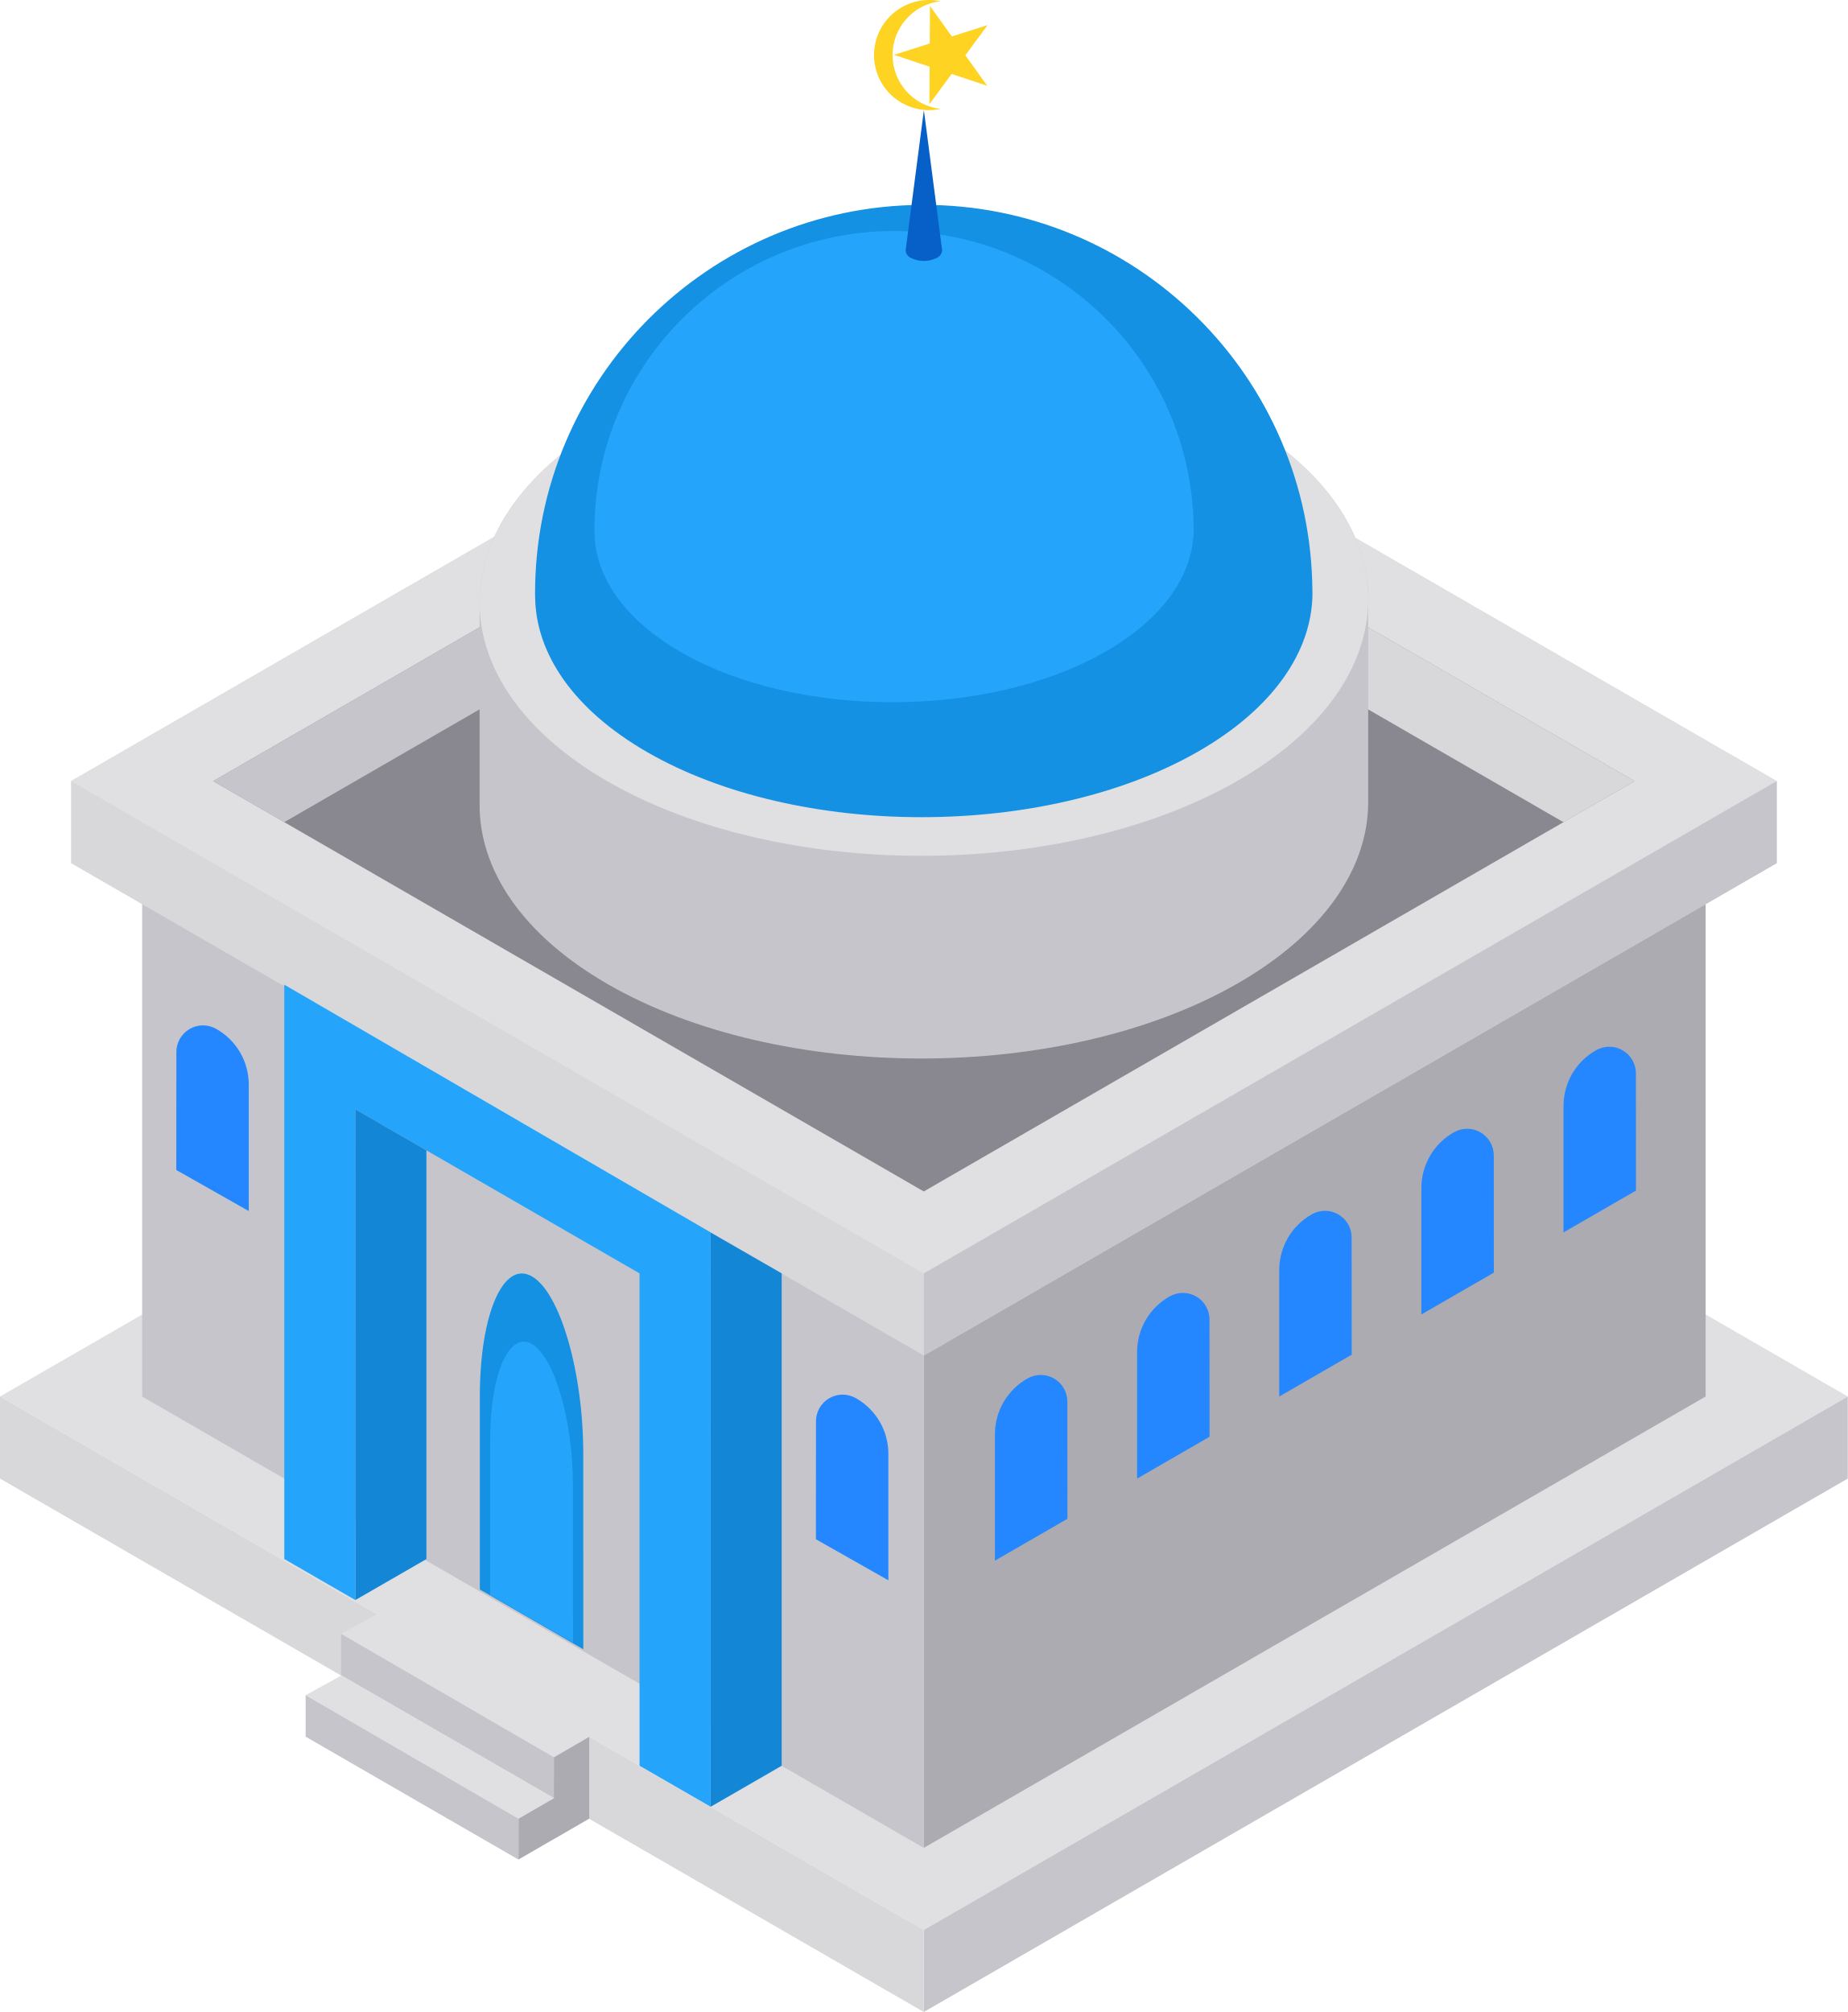
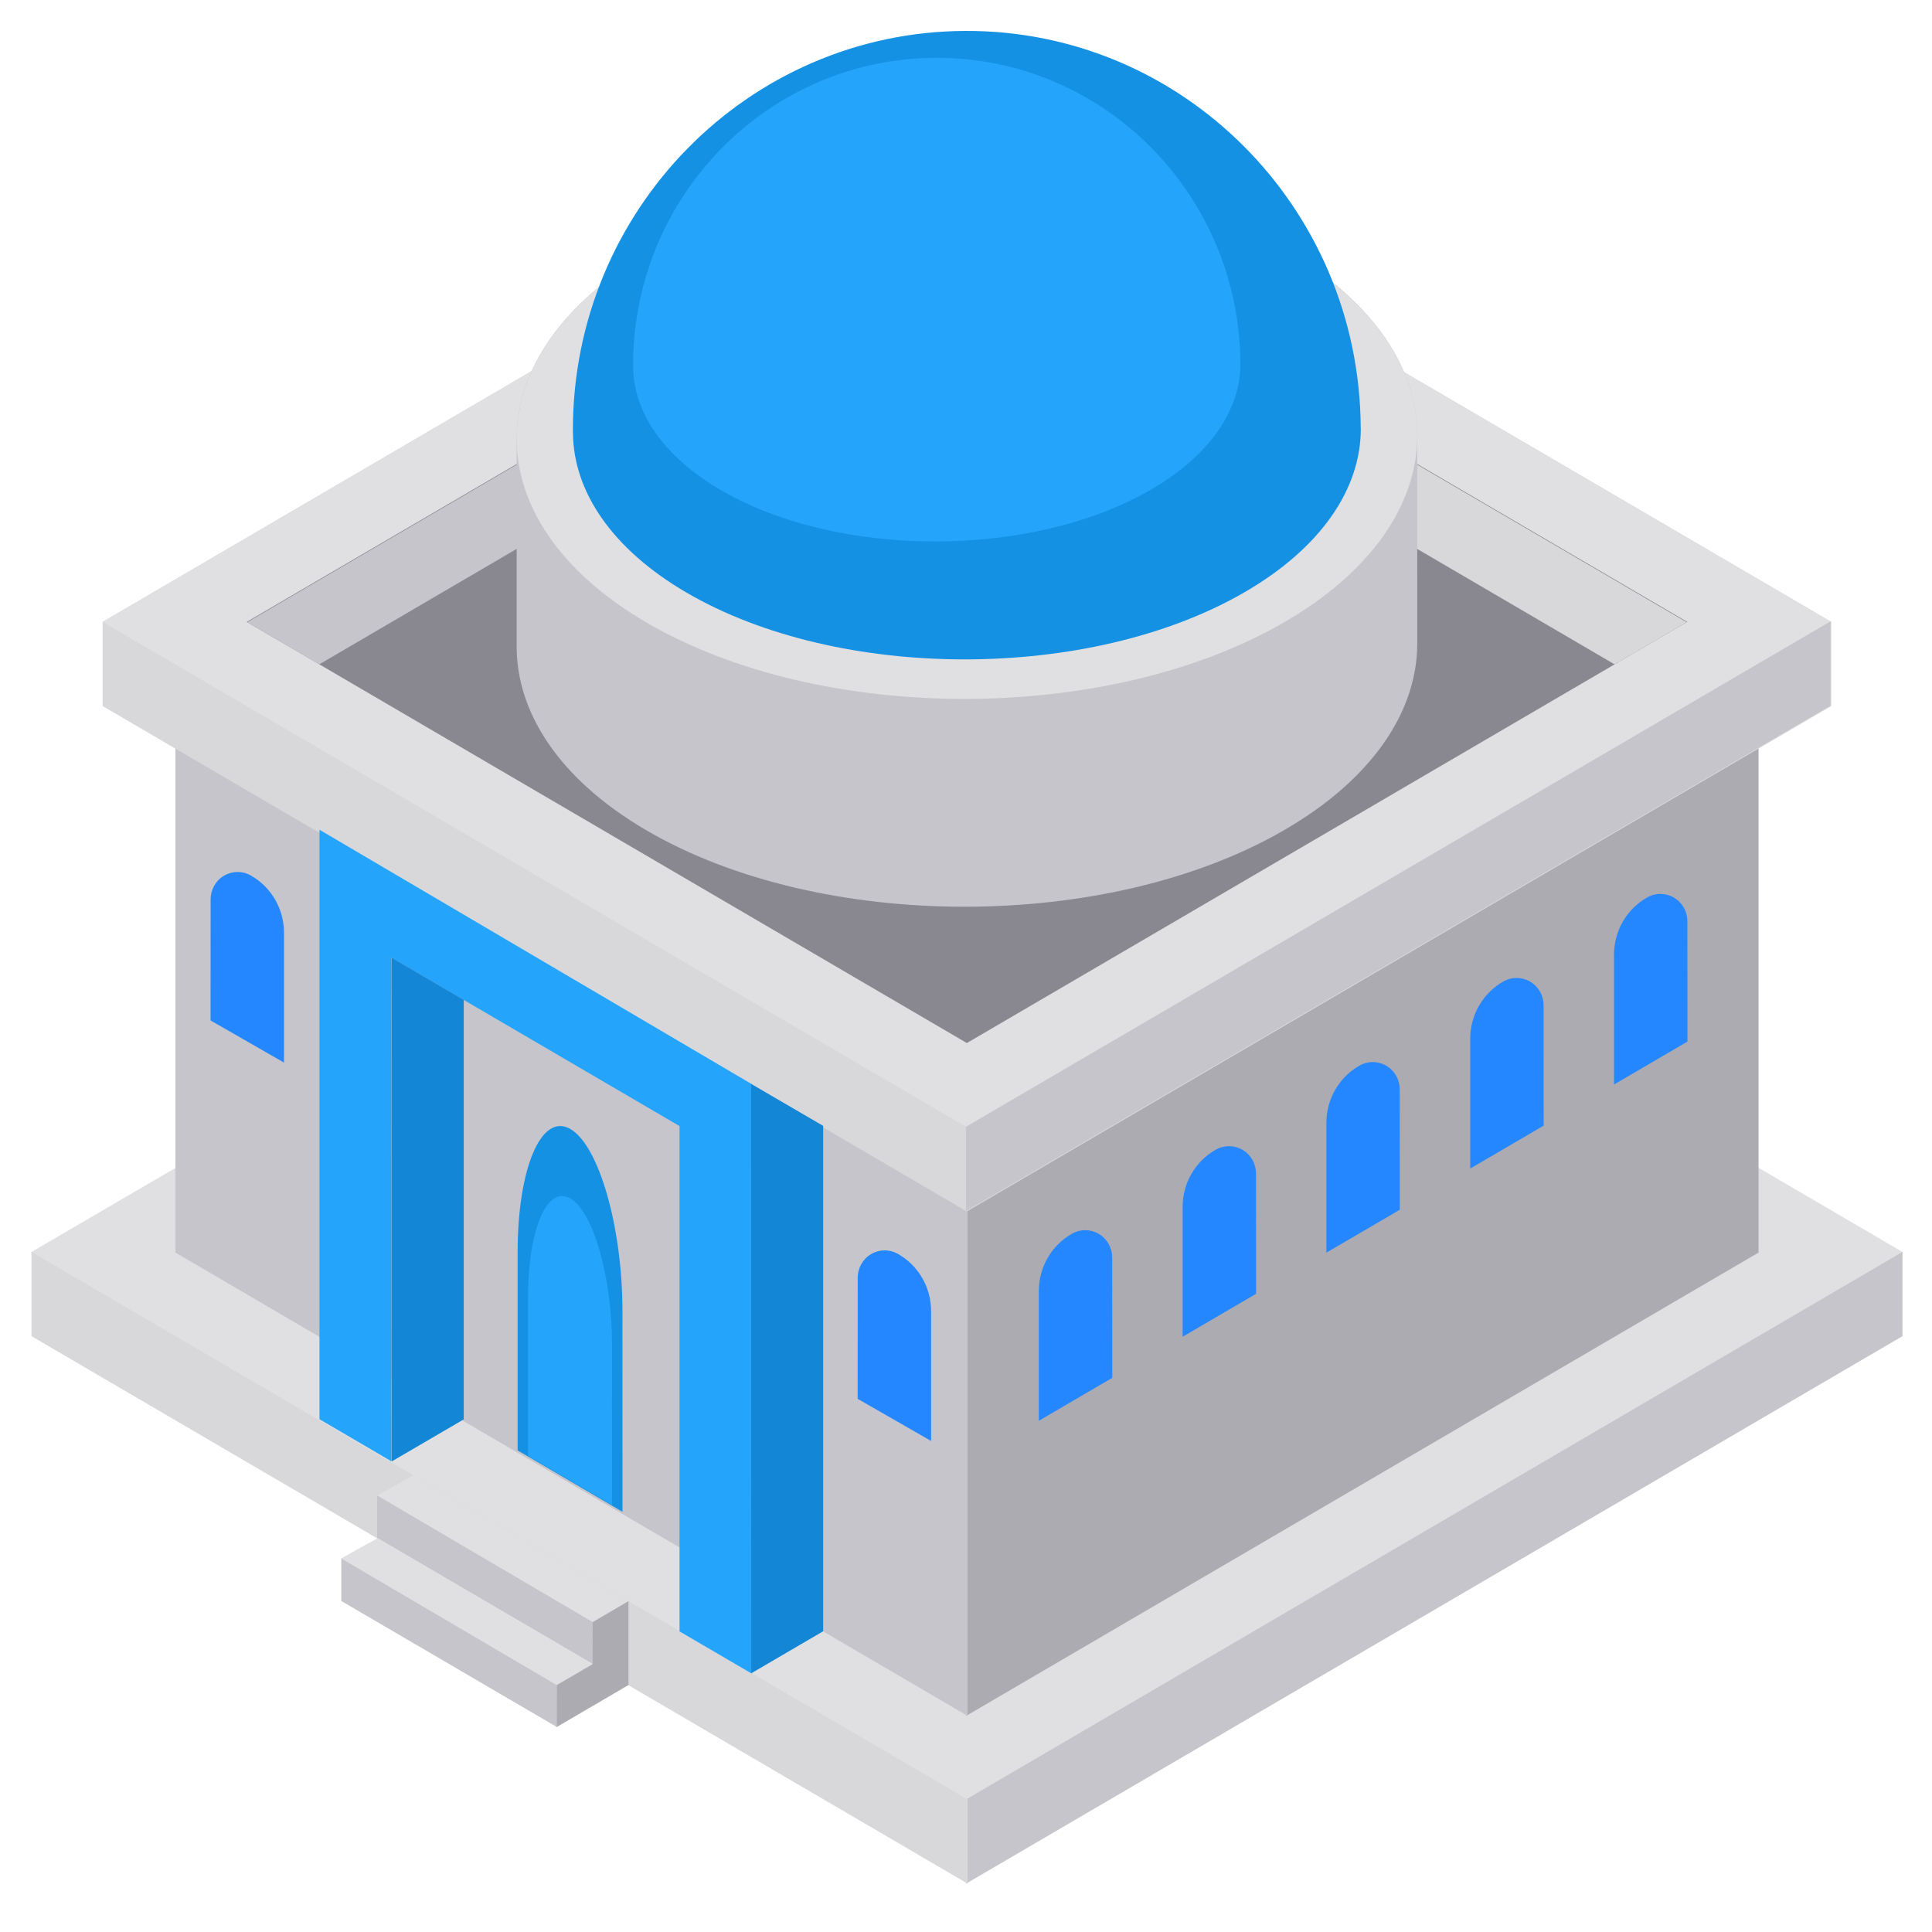
- <svg xmlns="http://www.w3.org/2000/svg" width="441.704" height="481.007" viewBox="0 0 441.704 481.007">
+ <svg xmlns="http://www.w3.org/2000/svg" version="1.1" width="1080" height="1080" viewBox="0 0 1080 1080" xml:space="preserve">
  <defs>
-     <style>.a{fill:#e0e0e2;}.b{fill:#c6c5cb;}.c{fill:#d8d8da;}.d{fill:#acabb1;}.e{fill:#898890;}.f{fill:#24a5fb;}.g{fill:#1387d5;}.h{fill:#1591e4;}.i{fill:#2487ff;}.j{fill:#0660c8;}.k{fill:#fed322;}</style>
-   </defs>
-   <g transform="translate(-20.918)">
-     <path class="a" d="M20.918,347.168,241.743,474.693,462.622,347.168,241.939,219.757Z" transform="translate(0 -13.302)" />
-     <path class="b" d="M476.85,355.377v19.617L255.971,502.519V482.9Z" transform="translate(-14.228 -21.512)" />
-     <path class="c" d="M20.918,355.377v19.617L241.743,502.519V482.9Z" transform="translate(0 -21.512)" />
-     <path class="d" d="M255.971,454.437l186.9-107.908V209.212l-186.9,107.893Z" transform="translate(-14.228 -12.664)" />
-     <path class="b" d="M57.084,209.212V346.529L243.932,454.437V317.105Z" transform="translate(-2.189 -12.664)" />
-     <path class="c" d="M39,191.187V210.8L242.837,328.52,446.729,210.8V191.187L242.863,73.487Z" transform="translate(-1.095 -4.448)" />
-     <path class="a" d="M39,191.187l203.837,117.7,203.892-117.7L242.863,73.487Z" transform="translate(-1.095 -4.448)" />
-     <path class="e" d="M75.167,192.452l169.859,98.1,169.914-98.1L245.053,94.368Z" transform="translate(-3.284 -5.712)" />
-     <path class="b" d="M92.142,202.268l152.884-88.3.026-19.6L75.167,192.452Z" transform="translate(-3.284 -5.712)" />
-     <path class="c" d="M425.885,192.452l-17,9.816-152.911-88.3.026-19.6" transform="translate(-14.228 -5.712)" />
-     <path class="f" d="M195.163,447.1l-.01-137.312-101.9-59.215V387.883l16.987,9.808-.01-117.324,67.947,39.23v117.7Z" transform="translate(-4.379 -15.168)" />
-     <g transform="translate(105.85 265.198)">
-       <path class="g" d="M201.722,313.627l.026,137.3,16.97-9.8V323.409Z" transform="translate(-116.794 -284.183)" />
-       <path class="g" d="M111.332,399.61l16.989-9.794V292.1l-17-9.816Z" transform="translate(-111.322 -282.286)" />
-     </g>
-     <path class="h" d="M167.737,367.212c0-19.609-5.556-38.736-12.359-42.5s-12.367,9.193-12.367,28.8v46.1l24.735,14.3Z" transform="translate(-7.391 -19.616)" />
-     <path class="f" d="M165.433,375.979c0-15.7-4.449-31.02-9.9-34.038s-9.9,7.363-9.9,23.067V401.93l19.809,11.456Z" transform="translate(-7.549 -20.667)" />
-     <g transform="translate(63.061 245.126)">
-       <path class="i" d="M245.848,369.037v30.247l-17.323-9.813.017-28.221a6.361,6.361,0,0,1,9.447-5.559h0A15.259,15.259,0,0,1,245.848,369.037Z" transform="translate(-75.628 -266.608)" />
-       <path class="i" d="M83.1,275.074v30.247l-17.323-9.813.017-28.221a6.361,6.361,0,0,1,9.447-5.559h0A15.258,15.258,0,0,1,83.1,275.074Z" transform="translate(-65.776 -260.921)" />
-       <path class="i" d="M274.083,364.031v30.247l17.323-10-.017-28.035a6.361,6.361,0,0,0-9.447-5.559h0A15.264,15.264,0,0,0,274.083,364.031Z" transform="translate(-78.385 -266.305)" />
-       <path class="i" d="M310.25,343.151V373.4l17.323-10-.017-28.035a6.361,6.361,0,0,0-9.447-5.559h0A15.258,15.258,0,0,0,310.25,343.151Z" transform="translate(-80.575 -265.042)" />
-       <path class="i" d="M346.416,322.27v30.247l17.323-10-.017-28.038a6.361,6.361,0,0,0-9.447-5.559h0A15.263,15.263,0,0,0,346.416,322.27Z" transform="translate(-82.764 -263.777)" />
-       <path class="i" d="M382.583,301.389v30.247l17.323-10-.017-28.037a6.361,6.361,0,0,0-9.447-5.559h0A15.261,15.261,0,0,0,382.583,301.389Z" transform="translate(-84.953 -262.513)" />
-       <path class="i" d="M418.749,280.508v30.247l17.323-9.995-.017-28.039a6.361,6.361,0,0,0-9.447-5.559h0A15.264,15.264,0,0,0,418.749,280.508Z" transform="translate(-87.142 -261.25)" />
-     </g>
-     <path class="a" d="M116.238,410.772l-8.536,4.7,50.887,29.524,8.437-4.9Z" transform="translate(-5.253 -24.865)" />
-     <path class="b" d="M107.7,415.773v9.851L158.575,455l.014-9.7Z" transform="translate(-5.253 -25.168)" />
-     <path class="a" d="M107.231,426.373l-8.545,4.7,50.887,29.525,8.447-4.9Z" transform="translate(-4.708 -25.809)" />
-     <path class="b" d="M98.686,431.372V441.3l50.873,29.372.014-9.778Z" transform="translate(-4.708 -26.112)" />
-     <path class="d" d="M161.321,446.883l-.007,9.764-8.464,4.892-.014,9.778,8.461-4.9.009-.079v.093l8.451-4.9V441.986Z" transform="translate(-7.985 -26.755)" />
-     <path class="b" d="M355.366,148.942v-.064h0c.131-15.615-10.034-31.22-30.537-43.06-41.078-23.717-108.752-23.717-150.386,0-20.832,11.867-31.342,27.519-31.493,43.172v48.446c-.156,15.634,10.023,31.27,30.579,43.138,41.131,23.747,108.8,23.747,150.386,0,20.781-11.868,31.279-27.5,31.453-43.138h0v-.014C355.366,197.418,355.366,148.951,355.366,148.942Z" transform="translate(-7.387 -5.329)" />
-     <path class="a" d="M173.526,192.118c-41.131-23.747-40.719-62.58.915-86.3s109.307-23.717,150.386,0,40.667,62.551-.915,86.3S214.655,215.864,173.526,192.118Z" transform="translate(-7.387 -5.329)" />
-     <path class="h" d="M342.9,144.976c-.051,13.76-9.242,27.539-27.522,37.97-36.372,20.777-95.579,20.777-131.56,0-17.685-10.21-26.588-23.6-26.74-37.053-.017-.238-.017-.476-.017-.7a92.912,92.912,0,0,1,185.822-.73C342.9,144.636,342.9,144.806,342.9,144.976Z" transform="translate(-8.241 -3.165)" />
-     <path class="f" d="M315.413,130.155c-.039,10.608-7.124,21.227-21.214,29.267-28.037,16.015-73.674,16.015-101.409,0-13.632-7.87-20.494-18.19-20.611-28.561-.013-.183-.013-.367-.013-.537a71.619,71.619,0,0,1,143.235-.563C315.413,129.894,315.413,130.025,315.413,130.155Z" transform="translate(-9.155 -3.554)" />
-     <path class="j" d="M255.718,28.031,251.35,61.579a2.128,2.128,0,0,0,1.258,1.774,6.891,6.891,0,0,0,6.185,0,2.187,2.187,0,0,0,1.294-1.774h0Z" transform="translate(-13.949 -1.697)" />
-     <g transform="translate(229.846)">
-       <path class="k" d="M247.74,13.167A12.968,12.968,0,0,1,259.211.288a13.166,13.166,0,1,0-2.737,26.045,13.257,13.257,0,0,0,2.737-.288A12.968,12.968,0,0,1,247.74,13.167Z" transform="translate(-243.308)" />
-       <path class="k" d="M257,1.523l5.225,7.286,8.544-2.719-5.315,7.221,5.225,7.287-8.51-2.823L256.859,25l.054-8.965L248.4,13.207l8.544-2.719Z" transform="translate(-243.616 -0.092)" />
-     </g>
-     <path class="b" d="M255.971,316.473V336.1L459.863,218.388V198.771Z" transform="translate(-14.228 -12.032)" />
+ </defs>
+   <rect x="0" y="0" width="100%" height="100%" fill="transparent" />
+   <g transform="matrix(1 0 0 1 540 540)" id="87868f3a-0ce1-4561-9672-5c1284b013c2">
+ </g>
+   <g transform="matrix(1 0 0 1 540 540)" id="38d144ac-f09a-46f2-8853-1a1bb733ac64">
+     <rect style="stroke: none; stroke-width: 1; stroke-dasharray: none; stroke-linecap: butt; stroke-dashoffset: 0; stroke-linejoin: miter; stroke-miterlimit: 4; fill: rgb(255,255,255); fill-rule: nonzero; opacity: 1; visibility: hidden;" vector-effect="non-scaling-stroke" x="-540" y="-540" rx="0" ry="0" width="1080" height="1080" />
+   </g>
+   <g transform="matrix(2.37 0 0 2.4 540.55 700.28)">
+     <path style="stroke: none; stroke-width: 1; stroke-dasharray: none; stroke-linecap: butt; stroke-dashoffset: 0; stroke-linejoin: miter; stroke-miterlimit: 4; fill: rgb(224,224,226); fill-rule: nonzero; opacity: 1;" vector-effect="non-scaling-stroke" transform=" translate(-241.77, -347.23)" d="M 20.918 347.168 L 241.743 474.693 L 462.622 347.168 L 241.939 219.757 Z" stroke-linecap="round" />
+   </g>
+   <g transform="matrix(2.37 0 0 2.4 801.76 876.41)">
+     <path style="stroke: none; stroke-width: 1; stroke-dasharray: none; stroke-linecap: butt; stroke-dashoffset: 0; stroke-linejoin: miter; stroke-miterlimit: 4; fill: rgb(198,197,203); fill-rule: nonzero; opacity: 1;" vector-effect="non-scaling-stroke" transform=" translate(-366.41, -428.95)" d="M 476.85 355.377 L 476.85 374.994 L 255.971 502.519 L 255.971 482.9 Z" stroke-linecap="round" />
+   </g>
+   <g transform="matrix(2.37 0 0 2.4 279.27 876.41)">
+     <path style="stroke: none; stroke-width: 1; stroke-dasharray: none; stroke-linecap: butt; stroke-dashoffset: 0; stroke-linejoin: miter; stroke-miterlimit: 4; fill: rgb(216,216,218); fill-rule: nonzero; opacity: 1;" vector-effect="non-scaling-stroke" transform=" translate(-131.33, -428.95)" d="M 20.918 355.377 L 20.918 374.994 L 241.743 502.519 L 241.743 482.9 Z" stroke-linecap="round" />
+   </g>
+   <g transform="matrix(2.37 0 0 2.4 761.56 664.9)">
+     <path style="stroke: none; stroke-width: 1; stroke-dasharray: none; stroke-linecap: butt; stroke-dashoffset: 0; stroke-linejoin: miter; stroke-miterlimit: 4; fill: rgb(172,171,177); fill-rule: nonzero; opacity: 1;" vector-effect="non-scaling-stroke" transform=" translate(-349.42, -331.82)" d="M 255.971 454.437 L 442.871 346.529 L 442.871 209.212 L 255.971 317.105 Z" stroke-linecap="round" />
+   </g>
+   <g transform="matrix(2.37 0 0 2.4 319.47 664.9)">
+     <path style="stroke: none; stroke-width: 1; stroke-dasharray: none; stroke-linecap: butt; stroke-dashoffset: 0; stroke-linejoin: miter; stroke-miterlimit: 4; fill: rgb(198,197,203); fill-rule: nonzero; opacity: 1;" vector-effect="non-scaling-stroke" transform=" translate(-150.51, -331.82)" d="M 57.084 209.212 L 57.084 346.529 L 243.932 454.437 L 243.932 317.105 Z" stroke-linecap="round" />
+   </g>
+   <g transform="matrix(2.37 0 0 2.4 540.53 371.17)">
+     <path style="stroke: none; stroke-width: 1; stroke-dasharray: none; stroke-linecap: butt; stroke-dashoffset: 0; stroke-linejoin: miter; stroke-miterlimit: 4; fill: rgb(216,216,218); fill-rule: nonzero; opacity: 1;" vector-effect="non-scaling-stroke" transform=" translate(-242.86, -201)" d="M 39 191.187 L 39 210.8 L 242.837 328.52 L 446.729 210.8 L 446.729 191.187 L 242.863 73.487 Z" stroke-linecap="round" />
+   </g>
+   <g transform="matrix(2.37 0 0 2.4 540.53 347.65)">
+     <path style="stroke: none; stroke-width: 1; stroke-dasharray: none; stroke-linecap: butt; stroke-dashoffset: 0; stroke-linejoin: miter; stroke-miterlimit: 4; fill: rgb(224,224,226); fill-rule: nonzero; opacity: 1;" vector-effect="non-scaling-stroke" transform=" translate(-242.86, -191.19)" d="M 39 191.187 L 242.837 308.887 L 446.729 191.187 L 242.863 73.487 Z" stroke-linecap="round" />
+   </g>
+   <g transform="matrix(2.37 0 0 2.4 540.54 347.65)">
+     <path style="stroke: none; stroke-width: 1; stroke-dasharray: none; stroke-linecap: butt; stroke-dashoffset: 0; stroke-linejoin: miter; stroke-miterlimit: 4; fill: rgb(137,136,144); fill-rule: nonzero; opacity: 1;" vector-effect="non-scaling-stroke" transform=" translate(-245.05, -192.46)" d="M 75.167 192.452 L 245.026 290.552 L 414.94 192.452 L 245.053 94.368 Z" stroke-linecap="round" />
+   </g>
+   <g transform="matrix(2.37 0 0 2.4 339.57 241.89)">
+     <path style="stroke: none; stroke-width: 1; stroke-dasharray: none; stroke-linecap: butt; stroke-dashoffset: 0; stroke-linejoin: miter; stroke-miterlimit: 4; fill: rgb(198,197,203); fill-rule: nonzero; opacity: 1;" vector-effect="non-scaling-stroke" transform=" translate(-160.11, -148.32)" d="M 92.142 202.268 L 245.026 113.968 L 245.052 94.368 L 75.167 192.452 Z" stroke-linecap="round" />
+   </g>
+   <g transform="matrix(2.37 0 0 2.4 741.49 241.89)">
+     <path style="stroke: none; stroke-width: 1; stroke-dasharray: none; stroke-linecap: butt; stroke-dashoffset: 0; stroke-linejoin: miter; stroke-miterlimit: 4; fill: rgb(216,216,218); fill-rule: nonzero; opacity: 1;" vector-effect="non-scaling-stroke" transform=" translate(-340.93, -148.32)" d="M 425.885 192.452 L 408.885 202.268 L 255.974 113.968 L 256 94.368" stroke-linecap="round" />
+   </g>
+   <g transform="matrix(2.37 0 0 2.4 299.36 699.67)">
+     <path style="stroke: none; stroke-width: 1; stroke-dasharray: none; stroke-linecap: butt; stroke-dashoffset: 0; stroke-linejoin: miter; stroke-miterlimit: 4; fill: rgb(36,165,251); fill-rule: nonzero; opacity: 1;" vector-effect="non-scaling-stroke" transform=" translate(-144.21, -348.84)" d="M 195.163 447.1 L 195.153 309.788 L 93.253 250.573 L 93.253 387.883 L 110.24 397.691 L 110.23 280.367 L 178.177 319.597 L 178.177 437.297 Z" stroke-linecap="round" />
+   </g>
+   <g transform="matrix(2.37 0 0 2.4 440.01 770.65)">
+     <path style="stroke: none; stroke-width: 1; stroke-dasharray: none; stroke-linecap: butt; stroke-dashoffset: 0; stroke-linejoin: miter; stroke-miterlimit: 4; fill: rgb(19,135,213); fill-rule: nonzero; opacity: 1;" vector-effect="non-scaling-stroke" transform=" translate(-210.22, -382.28)" d="M 201.722 313.627 L 201.748 450.927 L 218.718 441.127 L 218.718 323.409 Z" stroke-linecap="round" />
+   </g>
+   <g transform="matrix(2.37 0 0 2.4 239.09 676.16)">
+     <path style="stroke: none; stroke-width: 1; stroke-dasharray: none; stroke-linecap: butt; stroke-dashoffset: 0; stroke-linejoin: miter; stroke-miterlimit: 4; fill: rgb(19,135,213); fill-rule: nonzero; opacity: 1;" vector-effect="non-scaling-stroke" transform=" translate(-119.82, -340.95)" d="M 111.332 399.61 L 128.321 389.816 L 128.321 292.1 L 111.321 282.284 Z" stroke-linecap="round" />
+   </g>
+   <g transform="matrix(2.37 0 0 2.4 318.67 737.29)">
+     <path style="stroke: none; stroke-width: 1; stroke-dasharray: none; stroke-linecap: butt; stroke-dashoffset: 0; stroke-linejoin: miter; stroke-miterlimit: 4; fill: rgb(21,145,228); fill-rule: nonzero; opacity: 1;" vector-effect="non-scaling-stroke" transform=" translate(-155.38, -368.99)" d="M 167.737 367.212 C 167.737 347.603 162.181 328.476 155.378 324.712 C 148.575 320.948 143.011 333.905 143.011 353.512 L 143.011 399.612 L 167.746 413.912 Z" stroke-linecap="round" />
+   </g>
+   <g transform="matrix(2.37 0 0 2.4 318.66 754.94)">
+     <path style="stroke: none; stroke-width: 1; stroke-dasharray: none; stroke-linecap: butt; stroke-dashoffset: 0; stroke-linejoin: miter; stroke-miterlimit: 4; fill: rgb(36,165,251); fill-rule: nonzero; opacity: 1;" vector-effect="non-scaling-stroke" transform=" translate(-155.54, -377.4)" d="M 165.433 375.979 C 165.433 360.279 160.984 344.959 155.533 341.941 C 150.082 338.923 145.633 349.304 145.633 365.008 L 145.633 401.93 L 165.442 413.386 Z" stroke-linecap="round" />
+   </g>
+   <g transform="matrix(2.37 0 0 2.4 499.97 752.24)">
+     <path style="stroke: none; stroke-width: 1; stroke-dasharray: none; stroke-linecap: butt; stroke-dashoffset: 0; stroke-linejoin: miter; stroke-miterlimit: 4; fill: rgb(36,135,255); fill-rule: nonzero; opacity: 1;" vector-effect="non-scaling-stroke" transform=" translate(-237.19, -377.09)" d="M 245.848 369.037 L 245.848 399.284 L 228.525 389.471 L 228.542 361.25 C 228.543 358.997 229.736 356.913 231.677 355.771 C 233.618 354.629 236.019 354.598 237.989 355.691 L 237.989 355.691 C 242.839 358.381 245.849 363.491 245.848 369.037 Z" stroke-linecap="round" />
+   </g>
+   <g transform="matrix(2.37 0 0 2.4 138.23 540.73)">
+     <path style="stroke: none; stroke-width: 1; stroke-dasharray: none; stroke-linecap: butt; stroke-dashoffset: 0; stroke-linejoin: miter; stroke-miterlimit: 4; fill: rgb(36,135,255); fill-rule: nonzero; opacity: 1;" vector-effect="non-scaling-stroke" transform=" translate(-74.44, -283.13)" d="M 83.1 275.074 L 83.1 305.321 L 65.777 295.508 L 65.794 267.287 C 65.795 265.034 66.988 262.95 68.929 261.808 C 70.87 260.666 73.271 260.635 75.241 261.728 L 75.241 261.728 C 80.092 264.418 83.101 269.528 83.1 275.074 Z" stroke-linecap="round" />
+   </g>
+   <g transform="matrix(2.37 0 0 2.4 601.23 740.95)">
+     <path style="stroke: none; stroke-width: 1; stroke-dasharray: none; stroke-linecap: butt; stroke-dashoffset: 0; stroke-linejoin: miter; stroke-miterlimit: 4; fill: rgb(36,135,255); fill-rule: nonzero; opacity: 1;" vector-effect="non-scaling-stroke" transform=" translate(-282.74, -372.08)" d="M 274.083 364.031 L 274.083 394.278 L 291.406 384.278 L 291.389 356.243 C 291.388 353.99 290.195 351.906 288.254 350.764 C 286.313 349.622 283.912 349.591 281.942 350.684 L 281.942 350.684 C 277.092 353.375 274.083 358.485 274.083 364.031 Z" stroke-linecap="round" />
+   </g>
+   <g transform="matrix(2.37 0 0 2.4 681.62 693.97)">
+     <path style="stroke: none; stroke-width: 1; stroke-dasharray: none; stroke-linecap: butt; stroke-dashoffset: 0; stroke-linejoin: miter; stroke-miterlimit: 4; fill: rgb(36,135,255); fill-rule: nonzero; opacity: 1;" vector-effect="non-scaling-stroke" transform=" translate(-318.91, -351.2)" d="M 310.25 343.151 L 310.25 373.4 L 327.573 363.4 L 327.556 335.365 C 327.555 333.112 326.362 331.028 324.421 329.886 C 322.48 328.744 320.079 328.713 318.109 329.806 L 318.109 329.806 C 313.259 332.495 310.25 337.605 310.25 343.151 Z" stroke-linecap="round" />
+   </g>
+   <g transform="matrix(2.37 0 0 2.4 761.99 646.97)">
+     <path style="stroke: none; stroke-width: 1; stroke-dasharray: none; stroke-linecap: butt; stroke-dashoffset: 0; stroke-linejoin: miter; stroke-miterlimit: 4; fill: rgb(36,135,255); fill-rule: nonzero; opacity: 1;" vector-effect="non-scaling-stroke" transform=" translate(-355.08, -330.32)" d="M 346.416 322.27 L 346.416 352.517 L 363.739 342.517 L 363.722 314.479 C 363.721 312.226 362.528 310.142 360.587 309 C 358.646 307.858 356.245 307.827 354.275 308.92 L 354.275 308.92 C 349.424 311.611 346.415 316.722 346.416 322.27 Z" stroke-linecap="round" />
+   </g>
+   <g transform="matrix(2.37 0 0 2.4 842.38 599.96)">
+     <path style="stroke: none; stroke-width: 1; stroke-dasharray: none; stroke-linecap: butt; stroke-dashoffset: 0; stroke-linejoin: miter; stroke-miterlimit: 4; fill: rgb(36,135,255); fill-rule: nonzero; opacity: 1;" vector-effect="non-scaling-stroke" transform=" translate(-391.24, -309.44)" d="M 382.583 301.389 L 382.583 331.636 L 399.906 321.636 L 399.889 293.599 C 399.888 291.346 398.695 289.262 396.754 288.12 C 394.813 286.978 392.412 286.947 390.442 288.04 L 390.442 288.04 C 385.591 290.731 382.582 295.842 382.583 301.389 Z" stroke-linecap="round" />
+   </g>
+   <g transform="matrix(2.37 0 0 2.4 922.77 552.97)">
+     <path style="stroke: none; stroke-width: 1; stroke-dasharray: none; stroke-linecap: butt; stroke-dashoffset: 0; stroke-linejoin: miter; stroke-miterlimit: 4; fill: rgb(36,135,255); fill-rule: nonzero; opacity: 1;" vector-effect="non-scaling-stroke" transform=" translate(-427.41, -288.56)" d="M 418.749 280.508 L 418.749 310.755 L 436.072 300.76 L 436.055 272.721 C 436.054 270.468 434.861 268.384 432.92 267.242 C 430.979 266.1 428.578 266.069 426.608 267.162 L 426.608 267.162 C 421.758 269.853 418.75 274.962 418.749 280.508 Z" stroke-linecap="round" />
+   </g>
+   <g transform="matrix(2.37 0 0 2.4 281.11 865.82)">
+     <path style="stroke: none; stroke-width: 1; stroke-dasharray: none; stroke-linecap: butt; stroke-dashoffset: 0; stroke-linejoin: miter; stroke-miterlimit: 4; fill: rgb(224,224,226); fill-rule: nonzero; opacity: 1;" vector-effect="non-scaling-stroke" transform=" translate(-137.36, -427.88)" d="M 116.238 410.772 L 107.702 415.472 L 158.589 444.996 L 167.026 440.096 Z" stroke-linecap="round" />
+   </g>
+   <g transform="matrix(2.37 0 0 2.4 271.13 883.07)">
+     <path style="stroke: none; stroke-width: 1; stroke-dasharray: none; stroke-linecap: butt; stroke-dashoffset: 0; stroke-linejoin: miter; stroke-miterlimit: 4; fill: rgb(198,197,203); fill-rule: nonzero; opacity: 1;" vector-effect="non-scaling-stroke" transform=" translate(-133.14, -435.39)" d="M 107.7 415.773 L 107.7 425.624 L 158.575 455 L 158.589 445.3 Z" stroke-linecap="round" />
+   </g>
+   <g transform="matrix(2.37 0 0 2.4 261.08 900.95)">
+     <path style="stroke: none; stroke-width: 1; stroke-dasharray: none; stroke-linecap: butt; stroke-dashoffset: 0; stroke-linejoin: miter; stroke-miterlimit: 4; fill: rgb(224,224,226); fill-rule: nonzero; opacity: 1;" vector-effect="non-scaling-stroke" transform=" translate(-128.35, -443.49)" d="M 107.231 426.373 L 98.686 431.073 L 149.573 460.598 L 158.02 455.698 Z" stroke-linecap="round" />
+   </g>
+   <g transform="matrix(2.37 0 0 2.4 251.09 918.29)">
+     <path style="stroke: none; stroke-width: 1; stroke-dasharray: none; stroke-linecap: butt; stroke-dashoffset: 0; stroke-linejoin: miter; stroke-miterlimit: 4; fill: rgb(198,197,203); fill-rule: nonzero; opacity: 1;" vector-effect="non-scaling-stroke" transform=" translate(-124.13, -451.02)" d="M 98.686 431.372 L 98.686 441.3 L 149.559 470.672 L 149.573 460.894 Z" stroke-linecap="round" />
+   </g>
+   <g transform="matrix(2.37 0 0 2.4 331.26 930.23)">
+     <path style="stroke: none; stroke-width: 1; stroke-dasharray: none; stroke-linecap: butt; stroke-dashoffset: 0; stroke-linejoin: miter; stroke-miterlimit: 4; fill: rgb(172,171,177); fill-rule: nonzero; opacity: 1;" vector-effect="non-scaling-stroke" transform=" translate(-161.3, -456.65)" d="M 161.321 446.883 L 161.314 456.647 L 152.85 461.539 L 152.836 471.317 L 161.297 466.417 L 161.306 466.338 L 161.306 466.431 L 169.757 461.531 L 169.757 441.986 Z" stroke-linecap="round" />
+   </g>
+   <g transform="matrix(2.37 0 0 2.4 540.54 302.45)">
+     <path style="stroke: none; stroke-width: 1; stroke-dasharray: none; stroke-linecap: butt; stroke-dashoffset: 0; stroke-linejoin: miter; stroke-miterlimit: 4; fill: rgb(198,197,203); fill-rule: nonzero; opacity: 1;" vector-effect="non-scaling-stroke" transform=" translate(-249.16, -173.21)" d="M 355.366 148.942 L 355.366 148.878 L 355.366 148.878 C 355.497 133.263 345.332 117.658 324.829 105.818 C 283.751 82.101 216.077 82.101 174.443 105.818 C 153.611 117.685 143.101 133.337 142.95 148.99 L 142.95 197.436 C 142.794 213.07 152.973 228.706 173.529 240.574 C 214.66 264.321 282.329 264.321 323.915 240.574 C 344.696 228.706 355.194 213.074 355.368 197.436 L 355.368 197.436 L 355.368 197.422 C 355.366 197.418 355.366 148.951 355.366 148.942 Z" stroke-linecap="round" />
+   </g>
+   <g transform="matrix(2.37 0 0 2.4 540.55 244.41)">
+     <path style="stroke: none; stroke-width: 1; stroke-dasharray: none; stroke-linecap: butt; stroke-dashoffset: 0; stroke-linejoin: miter; stroke-miterlimit: 4; fill: rgb(224,224,226); fill-rule: nonzero; opacity: 1;" vector-effect="non-scaling-stroke" transform=" translate(-249.16, -148.98)" d="M 173.526 192.118 C 132.395 168.371 132.807 129.538 174.441 105.818 C 216.075 82.098 283.748 82.101 324.827 105.818 C 365.906 129.535 365.494 168.369 323.912 192.118 C 282.33 215.867 214.655 215.864 173.526 192.118 Z" stroke-linecap="round" />
+   </g>
+   <g transform="matrix(2.37 0 0 2.4 540.47 192.95)">
+     <path style="stroke: none; stroke-width: 1; stroke-dasharray: none; stroke-linecap: butt; stroke-dashoffset: 0; stroke-linejoin: miter; stroke-miterlimit: 4; fill: rgb(21,145,228); fill-rule: nonzero; opacity: 1;" vector-effect="non-scaling-stroke" transform=" translate(-249.98, -125.34)" d="M 342.9 144.976 C 342.849 158.736 333.658 172.515 315.378 182.946 C 279.006 203.723 219.799 203.723 183.818 182.946 C 166.133 172.736 157.23 159.346 157.078 145.893 C 157.061 145.655 157.061 145.417 157.061 145.193 C 156.986 93.969 198.384 52.347 249.608 52.146 C 300.832 51.945 342.555 93.24 342.883 144.463 C 342.9 144.636 342.9 144.806 342.9 144.976 Z" stroke-linecap="round" />
+   </g>
+   <g transform="matrix(2.37 0 0 2.4 523.66 167.5)">
+     <path style="stroke: none; stroke-width: 1; stroke-dasharray: none; stroke-linecap: butt; stroke-dashoffset: 0; stroke-linejoin: miter; stroke-miterlimit: 4; fill: rgb(36,165,251); fill-rule: nonzero; opacity: 1;" vector-effect="non-scaling-stroke" transform=" translate(-243.79, -115.11)" d="M 315.413 130.155 C 315.374 140.763 308.289 151.382 294.199 159.422 C 266.162 175.437 220.525 175.437 192.79 159.422 C 179.158 151.552 172.296 141.232 172.179 130.861 C 172.166 130.678 172.166 130.494 172.166 130.324 C 172.214 90.914 204.093 58.947 243.503 58.792 C 282.913 58.637 315.043 90.352 315.401 129.761 C 315.413 129.894 315.413 130.025 315.413 130.155 Z" stroke-linecap="round" />
+   </g>
+   <g transform="matrix(2.37 0 0 2.4 781.66 512.16)">
+     <path style="stroke: none; stroke-width: 1; stroke-dasharray: none; stroke-linecap: butt; stroke-dashoffset: 0; stroke-linejoin: miter; stroke-miterlimit: 4; fill: rgb(198,197,203); fill-rule: nonzero; opacity: 1;" vector-effect="non-scaling-stroke" transform=" translate(-357.92, -267.44)" d="M 255.971 316.473 L 255.971 336.1 L 459.863 218.388 L 459.863 198.771 Z" stroke-linecap="round" />
  </g>
</svg>
